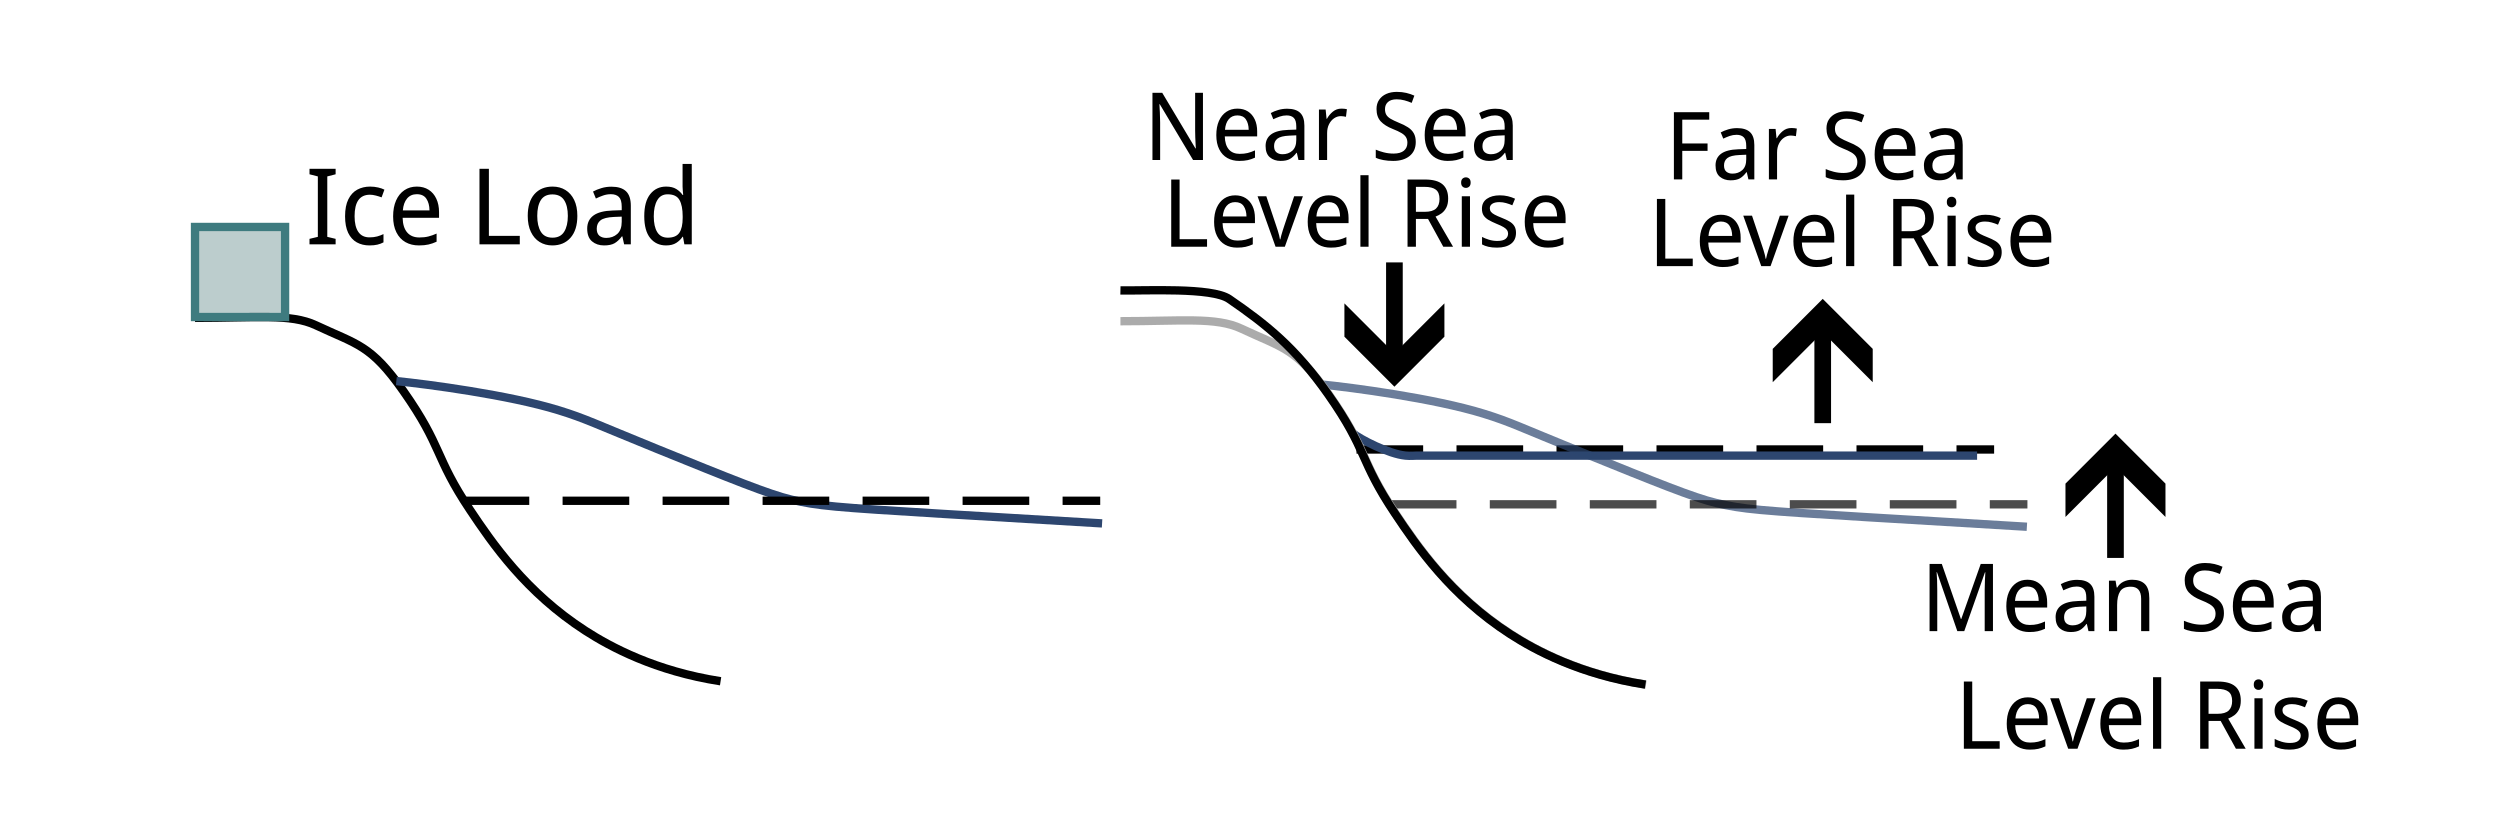
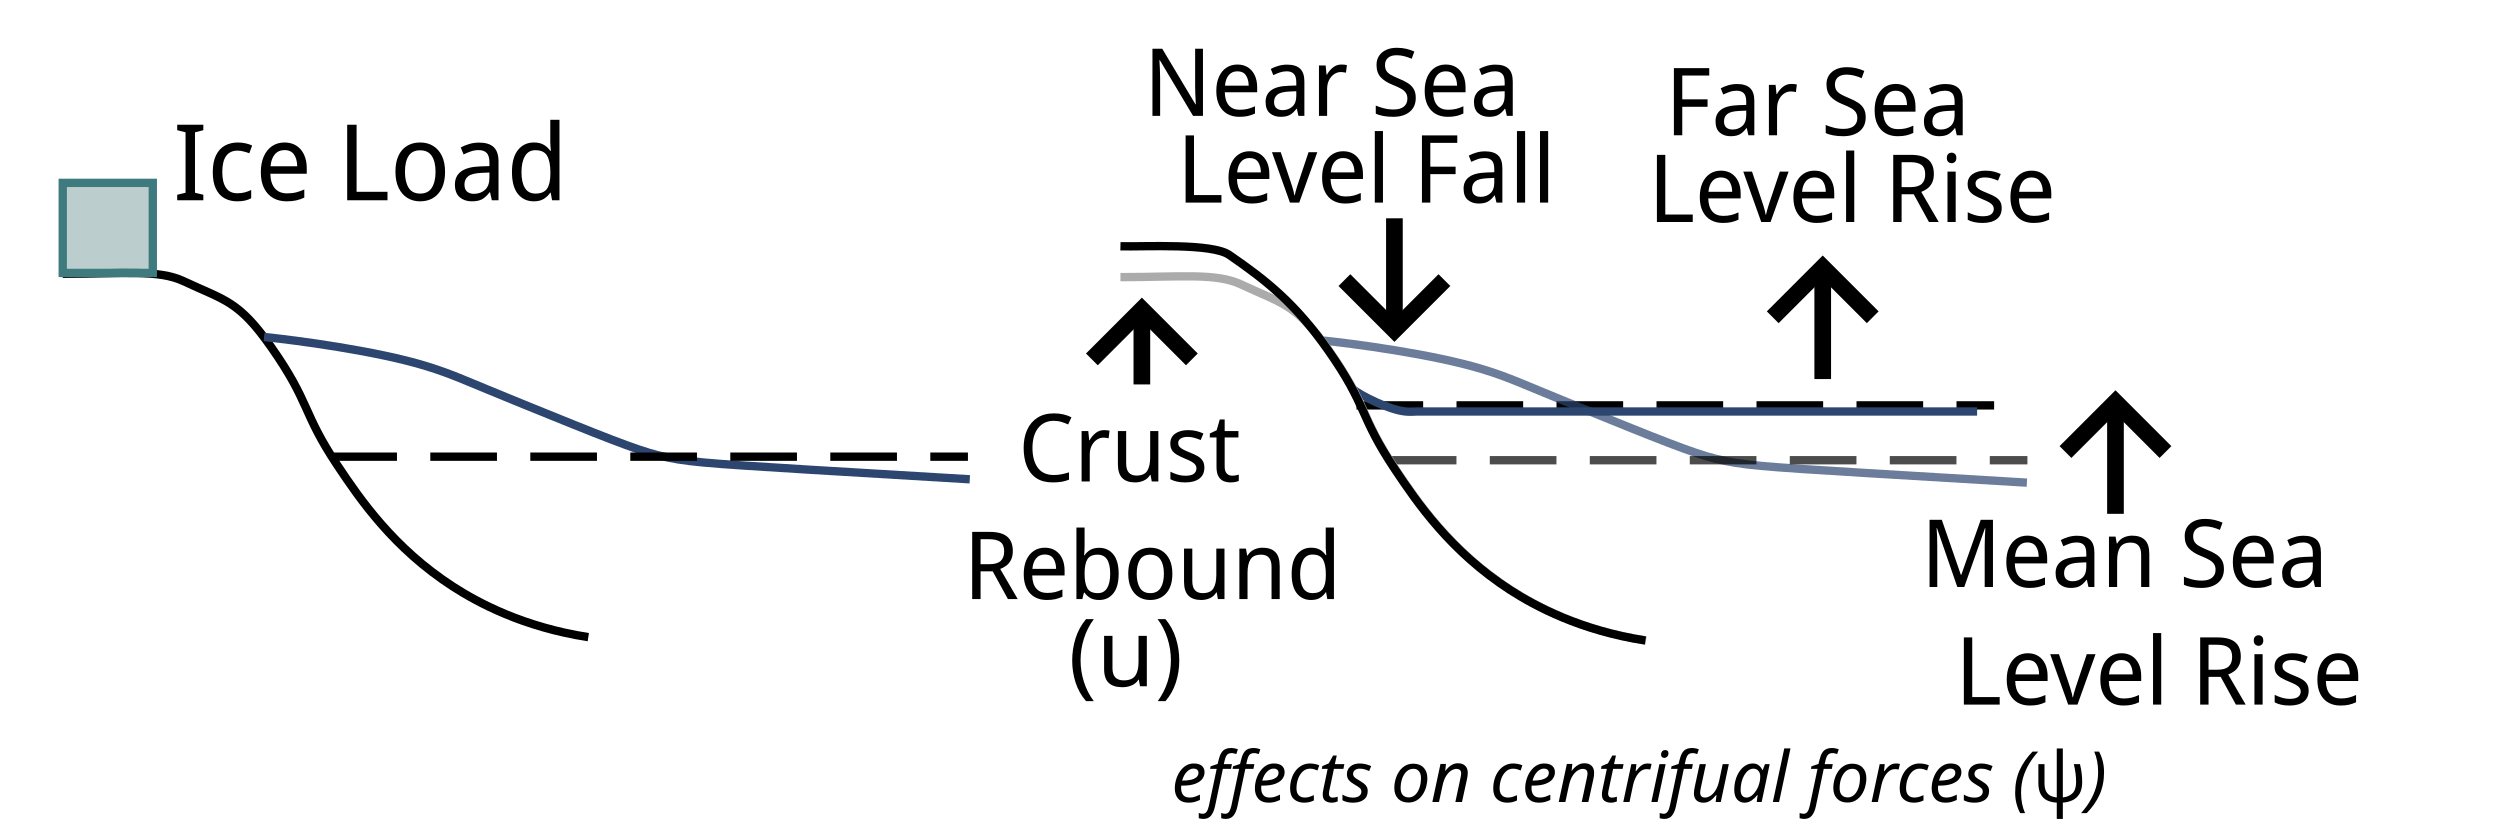
<svg xmlns="http://www.w3.org/2000/svg" version="1.1" viewBox="0 0 1133.858 377.953" id="svg11" width="300mm" height="100mm">
-   <path style="fill:#000000;stroke:#000000;stroke-width:3.78;stroke-dasharray:30.236, 15.118;stroke-dashoffset:0;stroke-opacity:1" d="m 615.229,203.858 h 289.194" id="path4-9" />
-   <path class="st5" d="m 896.702,206.636 h -253.88 c -1.32,0 -3.04,0.22 -5.37,0 -7.54,-0.73 -20.43,-7.3 -24.13,-10.31" id="path9" style="stroke:#2d466f;stroke-width:3.78;stroke-dasharray:none;stroke-opacity:1" />
+   <path style="fill:#000000;stroke:#000000;stroke-width:3.78;stroke-dasharray:30.236, 15.118;stroke-dashoffset:0;stroke-opacity:1" d="m 615.229,183.858 h 289.194" id="path4-9" />
+   <path class="st5" d="m 896.702,186.636 h -253.88 c -1.32,0 -3.04,0.22 -5.37,0 -7.54,-0.73 -20.43,-7.3 -24.13,-10.31" id="path9" style="stroke:#2d466f;stroke-width:3.78;stroke-dasharray:none;stroke-opacity:1" />
  <defs id="defs1">
-     <marker style="overflow:visible" id="ArrowWideHeavy" refX="0" refY="0" orient="auto-start-reverse" markerWidth="1" markerHeight="1" viewBox="0 0 1 1" preserveAspectRatio="xMidYMid">
-       <path style="fill:context-stroke;fill-rule:evenodd;stroke:none" d="m 1,0 -3,3 h -2 l 3,-3 -3,-3 h 2 z" id="path7" />
+     <marker style="overflow:visible" id="ArrowWide" refX="0" refY="0" orient="auto-start-reverse" markerWidth="1" markerHeight="1" viewBox="0 0 1 1" preserveAspectRatio="xMidYMid">
+       <path style="fill:none;stroke:context-stroke;stroke-width:1;stroke-linecap:butt" d="M 3,-3 0,0 3,3" transform="rotate(180,0.125,0)" id="path13" />
    </marker>
    <style id="style1">
      .st0, .st1, .st2, .st3, .st4, .st5, .st6, .st7 {
        fill: none;
      }

      .st1, .st2, .st3 {
        stroke: #ababab;
      }

      .st1, .st2, .st3, .st4, .st5, .st6, .st7 {
        stroke-miterlimit: 10;
      }

      .st1, .st7 {
        stroke-width: 6px;
      }

      .st2, .st3, .st4, .st6 {
        stroke-width: 7px;
      }

      .st3, .st4 {
        stroke-dasharray: 95.68 47.84;
      }

      .st4, .st5, .st6, .st7 {
        stroke: #000;
      }

      .st5 {
        stroke-width: 8px;
      }

      .st8 {
        display: none;
      }
    </style>
-     <marker style="overflow:visible" id="ArrowWideHeavy-8" refX="0" refY="0" orient="auto-start-reverse" markerWidth="1" markerHeight="1" viewBox="0 0 1 1" preserveAspectRatio="xMidYMid">
-       <path style="fill:context-stroke;fill-rule:evenodd;stroke:none" d="m 1,0 -3,3 h -2 l 3,-3 -3,-3 h 2 z" id="path7-6" />
-     </marker>
  </defs>
-   <path class="st1" d="m 919.282,238.906 c -17.61,-1.03 -42.36,-2.5 -72.13,-4.32 -49.5,-3.02 -56.8,-3.59 -68.89,-6.48 -10.24,-2.45 -27.09,-9.29 -60.79,-22.96 -28.5,-11.57 -32.34,-13.74 -44.58,-17.53 -22.6,-7 -59.91,-11.87 -73.69,-13.26" id="path8" style="display:inline;stroke:#2d466f;stroke-width:3.78;stroke-dasharray:none;stroke-opacity:0.7" />
-   <path style="display:inline;fill:#000000;stroke:#000000;stroke-width:3.78;stroke-dasharray:30.236, 15.118;stroke-dashoffset:0;stroke-opacity:0.7" d="M 630.331,228.732 H 919.525" id="path4-3" />
-   <path class="st1" d="m 508.162,145.686 c 27.58,0 43.39,-2.02 54.82,3.36 18.7,8.8 24.82,8.66 39.7,29.86 17.93,25.54 13.94,29.56 30.24,53.94 10.02,15 25.24,37.29 52.31,54.76 11.31,7.3 31.76,18.32 61.3,22.89" id="path1" style="stroke-width:3.78;stroke-dasharray:none" />
-   <path class="st7" d="m 88.451,144.166 c 27.58,0 43.39,-2.02 54.82,3.36 18.7,8.8 24.82,8.66 39.7,29.86 17.93,25.54 13.94,29.56 30.24,53.94 10.02,15 25.24,37.29 52.31,54.76 11.31,7.3 31.76,18.32 61.3,22.89" id="path2" style="stroke-width:3.78;stroke-dasharray:none" />
-   <path class="st7" d="m 499.841,237.386 c -17.61,-1.03 -42.36,-2.5 -72.13,-4.32 -49.5,-3.02 -56.8,-3.59 -68.89,-6.48 -10.24,-2.45 -27.09,-9.29 -60.79,-22.96 -28.5,-11.57 -32.34,-13.74 -44.58,-17.53 -22.6,-7 -59.91,-11.87 -73.69,-13.26" id="path3" style="stroke:#2d466f;stroke-width:3.78;stroke-dasharray:none;stroke-opacity:1" />
-   <rect class="st6" x="88.451" y="102.936" width="40.85" height="40.85" id="rect5" style="fill:#225c5a;fill-opacity:0.302;stroke:#3e7b7f;stroke-width:3.78;stroke-dasharray:none;stroke-opacity:1" />
-   <path class="st7" d="m 508.162,131.716 c 11.34,0.23 41.45,-1.51 49.31,3.88 17.04,11.7 30.07,22.12 44.95,43.32 17.93,25.54 13.94,29.56 30.24,53.94 10.02,15 25.24,37.29 52.31,54.76 11.31,7.3 31.76,18.32 61.3,22.89" id="path5" style="stroke-width:3.78;stroke-dasharray:none" />
-   <path class="st0" d="M 888.962,204.666" id="path10" style="stroke-width:3.78;stroke-dasharray:none" />
-   <path class="st0" d="M 617.602,204.666" id="path11" style="stroke-width:3.78;stroke-dasharray:none" />
-   <path style="fill:#000000;stroke:#000000;stroke-width:3.78;stroke-dasharray:30.236, 15.118;stroke-dashoffset:0;stroke-opacity:1" d="M 209.804,227.122 H 498.998" id="path4" />
-   <text xml:space="preserve" style="font-size:48px;font-family:'Noto Sans Display';-inkscape-font-specification:'Noto Sans Display';text-align:start;writing-mode:lr-tb;direction:ltr;text-anchor:start;fill:#000000;stroke:#2d466f;stroke-width:3.78;stroke-dasharray:30.236, 15.118;stroke-dashoffset:0;stroke-opacity:0" x="138.595" y="110.829" id="text4">
-     <tspan id="tspan4" x="138.595" y="110.829">Ice Load</tspan>
+   <path class="st1" d="m 919.282,218.906 c -17.61,-1.03 -42.36,-2.5 -72.13,-4.32 -49.5,-3.02 -56.8,-3.59 -68.89,-6.48 -10.24,-2.45 -27.09,-9.29 -60.79,-22.96 -28.5,-11.57 -32.34,-13.74 -44.58,-17.53 -22.6,-7 -59.91,-11.87 -73.69,-13.26" id="path8" style="display:inline;stroke:#2d466f;stroke-width:3.78;stroke-dasharray:none;stroke-opacity:0.7" />
+   <path style="display:inline;fill:#000000;stroke:#000000;stroke-width:3.78;stroke-dasharray:30.236, 15.118;stroke-dashoffset:0;stroke-opacity:0.7" d="M 630.331,208.732 H 919.525" id="path4-3" />
+   <path class="st1" d="m 508.162,125.686 c 27.58,0 43.39,-2.02 54.82,3.36 18.7,8.8 24.82,8.66 39.7,29.86 17.93,25.54 13.94,29.56 30.24,53.94 10.02,15 25.24,37.29 52.31,54.76 11.31,7.3 31.76,18.32 61.3,22.89" id="path1" style="stroke-width:3.78;stroke-dasharray:none" />
+   <path class="st7" d="m 28.451,124.166 c 27.58,0 43.39,-2.02 54.82,3.36 18.7,8.8 24.82,8.66 39.7,29.86 17.93,25.54 13.94,29.56 30.24,53.94 10.02,15 25.24,37.29 52.31,54.76 11.31,7.3 31.76,18.32 61.3,22.89" id="path2" style="stroke-width:3.78;stroke-dasharray:none" />
+   <path class="st7" d="m 439.841,217.386 c -17.61,-1.03 -42.36,-2.5 -72.13,-4.32 -49.5,-3.02 -56.8,-3.59 -68.89,-6.48 -10.24,-2.45 -27.09,-9.29 -60.79,-22.96 -28.5,-11.57 -32.34,-13.74 -44.58,-17.53 -22.6,-7 -59.91,-11.87 -73.69,-13.26" id="path3" style="stroke:#2d466f;stroke-width:3.78;stroke-dasharray:none;stroke-opacity:1" />
+   <rect class="st6" x="28.451" y="82.936" width="40.85" height="40.85" id="rect5" style="fill:#225c5a;fill-opacity:0.302;stroke:#3e7b7f;stroke-width:3.78;stroke-dasharray:none;stroke-opacity:1" />
+   <path class="st7" d="m 508.162,111.716 c 11.34,0.23 41.45,-1.51 49.31,3.88 17.04,11.7 30.07,22.12 44.95,43.32 17.93,25.54 13.94,29.56 30.24,53.94 10.02,15 25.24,37.29 52.31,54.76 11.31,7.3 31.76,18.32 61.3,22.89" id="path5" style="stroke-width:3.78;stroke-dasharray:none" />
+   <path class="st0" d="M 888.962,184.666" id="path10" style="stroke-width:3.78;stroke-dasharray:none" />
+   <path class="st0" d="M 617.602,184.666" id="path11" style="stroke-width:3.78;stroke-dasharray:none" />
+   <path style="fill:#000000;stroke:#000000;stroke-width:3.78;stroke-dasharray:30.236, 15.118;stroke-dashoffset:0;stroke-opacity:1" d="M 149.804,207.122 H 438.998" id="path4" />
+   <text xml:space="preserve" style="font-size:48px;font-family:'Noto Sans Display';-inkscape-font-specification:'Noto Sans Display';text-align:start;writing-mode:lr-tb;direction:ltr;text-anchor:start;fill:#000000;stroke:#2d466f;stroke-width:3.78;stroke-dasharray:30.236, 15.118;stroke-dashoffset:0;stroke-opacity:0" x="78.595" y="90.829" id="text4">
+     <tspan id="tspan4" x="78.595" y="90.829">Ice Load</tspan>
  </text>
-   <path style="fill:#000000;fill-opacity:0.302;stroke:#000000;stroke-width:7.559;stroke-dasharray:none;stroke-dashoffset:0;stroke-opacity:1;marker-end:url(#ArrowWideHeavy)" d="m 632.425,119.011 v 48.816" id="path6" />
-   <path style="fill:#000000;fill-opacity:0.302;stroke:#000000;stroke-width:7.559;stroke-dasharray:none;stroke-dashoffset:0;stroke-opacity:1;marker-start:url(#ArrowWideHeavy)" d="m 826.686,143.107 v 48.816" id="path6-2" />
-   <text xml:space="preserve" style="font-size:42.667px;font-family:'Noto Sans Display';-inkscape-font-specification:'Noto Sans Display';text-align:start;writing-mode:lr-tb;direction:ltr;text-anchor:start;fill:#000000;fill-opacity:0.302;stroke:#000000;stroke-width:7.559;stroke-dasharray:none;stroke-dashoffset:0;stroke-opacity:1" x="855.584" y="67.362" id="text7-2">
-     <tspan x="855.584" y="67.362" style="font-style:normal;font-variant:normal;font-weight:normal;font-stretch:normal;font-size:42.667px;font-family:'Noto Sans Display';-inkscape-font-specification:'Noto Sans Display, Normal';font-variant-ligatures:normal;font-variant-caps:normal;font-variant-numeric:normal;font-variant-east-asian:normal;text-align:center;text-anchor:middle;fill:#000000;fill-opacity:1;stroke:#000000;stroke-opacity:0" id="tspan8-9" dy="14">Far Sea </tspan>
-     <tspan x="855.584" y="120.695" style="font-style:normal;font-variant:normal;font-weight:normal;font-stretch:normal;font-size:42.667px;font-family:'Noto Sans Display';-inkscape-font-specification:'Noto Sans Display, Normal';font-variant-ligatures:normal;font-variant-caps:normal;font-variant-numeric:normal;font-variant-east-asian:normal;text-align:center;text-anchor:middle;fill:#000000;fill-opacity:1;stroke:#000000;stroke-opacity:0" id="tspan9-4">Level Rise</tspan>
+   <path style="fill:#000000;fill-opacity:0.302;stroke:#000000;stroke-width:7.559;stroke-dasharray:none;stroke-dashoffset:0;stroke-opacity:1;marker-end:url(#ArrowWide)" d="M 632.425,99.011 V 147.827" id="path6" />
+   <path style="fill:#000000;fill-opacity:0.302;stroke:#000000;stroke-width:7.559;stroke-dasharray:none;stroke-dashoffset:0;stroke-opacity:1;marker-start:url(#ArrowWide)" d="m 826.686,123.107 v 48.816" id="path6-2" />
+   <text xml:space="preserve" style="font-size:42.667px;font-family:'Noto Sans Display';-inkscape-font-specification:'Noto Sans Display';text-align:start;writing-mode:lr-tb;direction:ltr;text-anchor:start;fill:#000000;fill-opacity:0.302;stroke:#000000;stroke-width:7.559;stroke-dasharray:none;stroke-dashoffset:0;stroke-opacity:1" x="855.584" y="47.362" id="text7-2">
+     <tspan x="855.584" y="47.362" style="font-style:normal;font-variant:normal;font-weight:normal;font-stretch:normal;font-size:42.667px;font-family:'Noto Sans Display';-inkscape-font-specification:'Noto Sans Display, Normal';font-variant-ligatures:normal;font-variant-caps:normal;font-variant-numeric:normal;font-variant-east-asian:normal;text-align:center;text-anchor:middle;fill:#000000;fill-opacity:1;stroke:#000000;stroke-opacity:0" id="tspan8-9" dy="14">Far Sea </tspan>
+     <tspan x="855.584" y="100.695" style="font-style:normal;font-variant:normal;font-weight:normal;font-stretch:normal;font-size:42.667px;font-family:'Noto Sans Display';-inkscape-font-specification:'Noto Sans Display, Normal';font-variant-ligatures:normal;font-variant-caps:normal;font-variant-numeric:normal;font-variant-east-asian:normal;text-align:center;text-anchor:middle;fill:#000000;fill-opacity:1;stroke:#000000;stroke-opacity:0" id="tspan9-4">Level Rise</tspan>
  </text>
-   <path style="fill:#000000;fill-opacity:0.302;stroke:#000000;stroke-width:7.559;stroke-dasharray:none;stroke-dashoffset:0;stroke-opacity:1;marker-start:url(#ArrowWideHeavy-8)" d="m 959.459,204.227 v 48.816" id="path6-2-5" />
-   <text xml:space="preserve" style="font-size:42.667px;font-family:'Noto Sans Display';-inkscape-font-specification:'Noto Sans Display';text-align:start;writing-mode:lr-tb;direction:ltr;text-anchor:start;fill:#000000;fill-opacity:0.302;stroke:#000000;stroke-width:7.559;stroke-dasharray:none;stroke-dashoffset:0;stroke-opacity:1" x="994.797" y="286.234" id="text7-2-8">
-     <tspan x="994.797" y="286.234" style="font-style:normal;font-variant:normal;font-weight:normal;font-stretch:normal;font-size:42.667px;font-family:'Noto Sans Display';-inkscape-font-specification:'Noto Sans Display, Normal';font-variant-ligatures:normal;font-variant-caps:normal;font-variant-numeric:normal;font-variant-east-asian:normal;text-align:center;text-anchor:middle;fill:#000000;fill-opacity:1;stroke:#000000;stroke-opacity:0" id="tspan8-9-1">Mean Sea </tspan>
-     <tspan x="994.797" y="339.567" style="font-style:normal;font-variant:normal;font-weight:normal;font-stretch:normal;font-size:42.667px;font-family:'Noto Sans Display';-inkscape-font-specification:'Noto Sans Display, Normal';font-variant-ligatures:normal;font-variant-caps:normal;font-variant-numeric:normal;font-variant-east-asian:normal;text-align:center;text-anchor:middle;fill:#000000;fill-opacity:1;stroke:#000000;stroke-opacity:0" id="tspan9-4-6">Level Rise</tspan>
+   <path style="fill:#000000;fill-opacity:0.302;stroke:#000000;stroke-width:7.559;stroke-dasharray:none;stroke-dashoffset:0;stroke-opacity:1;marker-start:url(#ArrowWide)" d="m 959.459,184.227 v 48.816" id="path6-2-5" />
+   <text xml:space="preserve" style="font-size:42.667px;font-family:'Noto Sans Display';-inkscape-font-specification:'Noto Sans Display';text-align:start;writing-mode:lr-tb;direction:ltr;text-anchor:start;fill:#000000;fill-opacity:0.302;stroke:#000000;stroke-width:7.559;stroke-dasharray:none;stroke-dashoffset:0;stroke-opacity:1" x="994.797" y="266.234" id="text7-2-8">
+     <tspan x="994.797" y="266.234" style="font-style:normal;font-variant:normal;font-weight:normal;font-stretch:normal;font-size:42.667px;font-family:'Noto Sans Display';-inkscape-font-specification:'Noto Sans Display, Normal';font-variant-ligatures:normal;font-variant-caps:normal;font-variant-numeric:normal;font-variant-east-asian:normal;text-align:center;text-anchor:middle;fill:#000000;fill-opacity:1;stroke:#000000;stroke-opacity:0" id="tspan8-9-1">Mean Sea </tspan>
+     <tspan x="994.797" y="319.567" style="font-style:normal;font-variant:normal;font-weight:normal;font-stretch:normal;font-size:42.667px;font-family:'Noto Sans Display';-inkscape-font-specification:'Noto Sans Display, Normal';font-variant-ligatures:normal;font-variant-caps:normal;font-variant-numeric:normal;font-variant-east-asian:normal;text-align:center;text-anchor:middle;fill:#000000;fill-opacity:1;stroke:#000000;stroke-opacity:0" id="tspan9-4-6">Level Rise</tspan>
  </text>
-   <text xml:space="preserve" style="font-size:42.667px;font-family:'Noto Sans Display';-inkscape-font-specification:'Noto Sans Display';text-align:start;writing-mode:lr-tb;direction:ltr;text-anchor:start;fill:#000000;fill-opacity:0.302;stroke:#000000;stroke-width:7.559;stroke-dasharray:none;stroke-dashoffset:0;stroke-opacity:1" x="635.301" y="58.561" id="text7-2-4">
-     <tspan x="635.301" y="58.561" style="font-style:normal;font-variant:normal;font-weight:normal;font-stretch:normal;font-size:42.667px;font-family:'Noto Sans Display';-inkscape-font-specification:'Noto Sans Display, Normal';font-variant-ligatures:normal;font-variant-caps:normal;font-variant-numeric:normal;font-variant-east-asian:normal;text-align:center;text-anchor:middle;fill:#000000;fill-opacity:1;stroke:#000000;stroke-opacity:0" id="tspan8-9-7" dy="14">Near Sea </tspan>
-     <tspan x="635.301" y="111.894" style="font-style:normal;font-variant:normal;font-weight:normal;font-stretch:normal;font-size:42.667px;font-family:'Noto Sans Display';-inkscape-font-specification:'Noto Sans Display, Normal';font-variant-ligatures:normal;font-variant-caps:normal;font-variant-numeric:normal;font-variant-east-asian:normal;text-align:center;text-anchor:middle;fill:#000000;fill-opacity:1;stroke:#000000;stroke-opacity:0" id="tspan9-4-5">Level Rise</tspan>
+   <text xml:space="preserve" style="font-size:42.667px;font-family:'Noto Sans Display';-inkscape-font-specification:'Noto Sans Display';text-align:start;writing-mode:lr-tb;direction:ltr;text-anchor:start;fill:#000000;fill-opacity:0.302;stroke:#000000;stroke-width:7.559;stroke-dasharray:none;stroke-dashoffset:0;stroke-opacity:1" x="635.301" y="38.561" id="text7-2-4">
+     <tspan x="635.301" y="38.561" style="font-style:normal;font-variant:normal;font-weight:normal;font-stretch:normal;font-size:42.667px;font-family:'Noto Sans Display';-inkscape-font-specification:'Noto Sans Display, Normal';font-variant-ligatures:normal;font-variant-caps:normal;font-variant-numeric:normal;font-variant-east-asian:normal;text-align:center;text-anchor:middle;fill:#000000;fill-opacity:1;stroke:#000000;stroke-opacity:0" id="tspan8-9-7" dy="14">Near Sea </tspan>
+     <tspan x="635.301" y="91.894" style="font-style:normal;font-variant:normal;font-weight:normal;font-stretch:normal;font-size:42.667px;font-family:'Noto Sans Display';-inkscape-font-specification:'Noto Sans Display, Normal';font-variant-ligatures:normal;font-variant-caps:normal;font-variant-numeric:normal;font-variant-east-asian:normal;text-align:center;text-anchor:middle;fill:#000000;fill-opacity:1;stroke:#000000;stroke-opacity:0" id="tspan9-4-5">Level Fall</tspan>
+   </text>
+   <text xml:space="preserve" style="font-size:42.667px;font-family:'Noto Sans Display';-inkscape-font-specification:'Noto Sans Display';text-align:start;writing-mode:lr-tb;direction:ltr;text-anchor:start;fill:#000000;fill-opacity:0.302;stroke:#000000;stroke-width:7.559;stroke-dasharray:none;stroke-dashoffset:0;stroke-opacity:1" x="538.314" y="218.372" id="text7-2-4-6">
+     <tspan x="538.314" y="218.372" style="font-style:normal;font-variant:normal;font-weight:normal;font-stretch:normal;font-size:42.667px;font-family:'Noto Sans Display';-inkscape-font-specification:'Noto Sans Display, Normal';font-variant-ligatures:normal;font-variant-caps:normal;font-variant-numeric:normal;font-variant-east-asian:normal;text-align:center;text-anchor:middle;fill:#000000;fill-opacity:1;stroke:#000000;stroke-opacity:0" id="tspan9-4-5-1">Crust</tspan>
+     <tspan x="538.314" y="271.705" style="font-style:normal;font-variant:normal;font-weight:normal;font-stretch:normal;font-size:42.667px;font-family:'Noto Sans Display';-inkscape-font-specification:'Noto Sans Display, Normal';font-variant-ligatures:normal;font-variant-caps:normal;font-variant-numeric:normal;font-variant-east-asian:normal;text-align:center;text-anchor:middle;fill:#000000;fill-opacity:1;stroke:#000000;stroke-opacity:0" id="tspan14">Rebound</tspan>
+   </text>
+   <path style="fill:none;stroke:#000000;stroke-width:7.559;stroke-dasharray:none;stroke-opacity:1;marker-end:url(#ArrowWide)" d="M 517.886,174.353 V 142.216" id="path12" />
+   <text xml:space="preserve" style="font-size:42.667px;line-height:1;font-family:'Noto Sans Math';-inkscape-font-specification:'Noto Sans Math';text-align:center;writing-mode:lr-tb;direction:ltr;text-anchor:middle;fill:none;stroke:#000000;stroke-width:0;stroke-dasharray:none;stroke-opacity:1" x="527.212" y="311.269" id="text15">
+     <tspan id="tspan15" x="527.212" y="311.269" style="fill:#000000;fill-opacity:1;stroke:none">(u)</tspan>
+   </text>
+   <text xml:space="preserve" style="font-size:32px;line-height:1;font-family:'Noto Sans Math';-inkscape-font-specification:'Noto Sans Math';text-align:center;writing-mode:lr-tb;direction:ltr;text-anchor:middle;fill:#000000;fill-opacity:1;stroke:none;stroke-width:0;stroke-dasharray:none;stroke-opacity:1" x="755.925" y="363.739" id="text16">
+     <tspan id="tspan16" x="755.925" y="363.739" style="font-style:italic;font-variant:normal;font-weight:normal;font-stretch:normal;font-size:32px;font-family:'Noto Sans';-inkscape-font-specification:'Noto Sans Italic'">effects on centrifual forces (<tspan style="font-style:normal;font-variant:normal;font-weight:normal;font-stretch:normal;font-family:'Noto Sans Math';-inkscape-font-specification:'Noto Sans Math'" id="tspan17">ψ</tspan>)</tspan>
  </text>
</svg>
